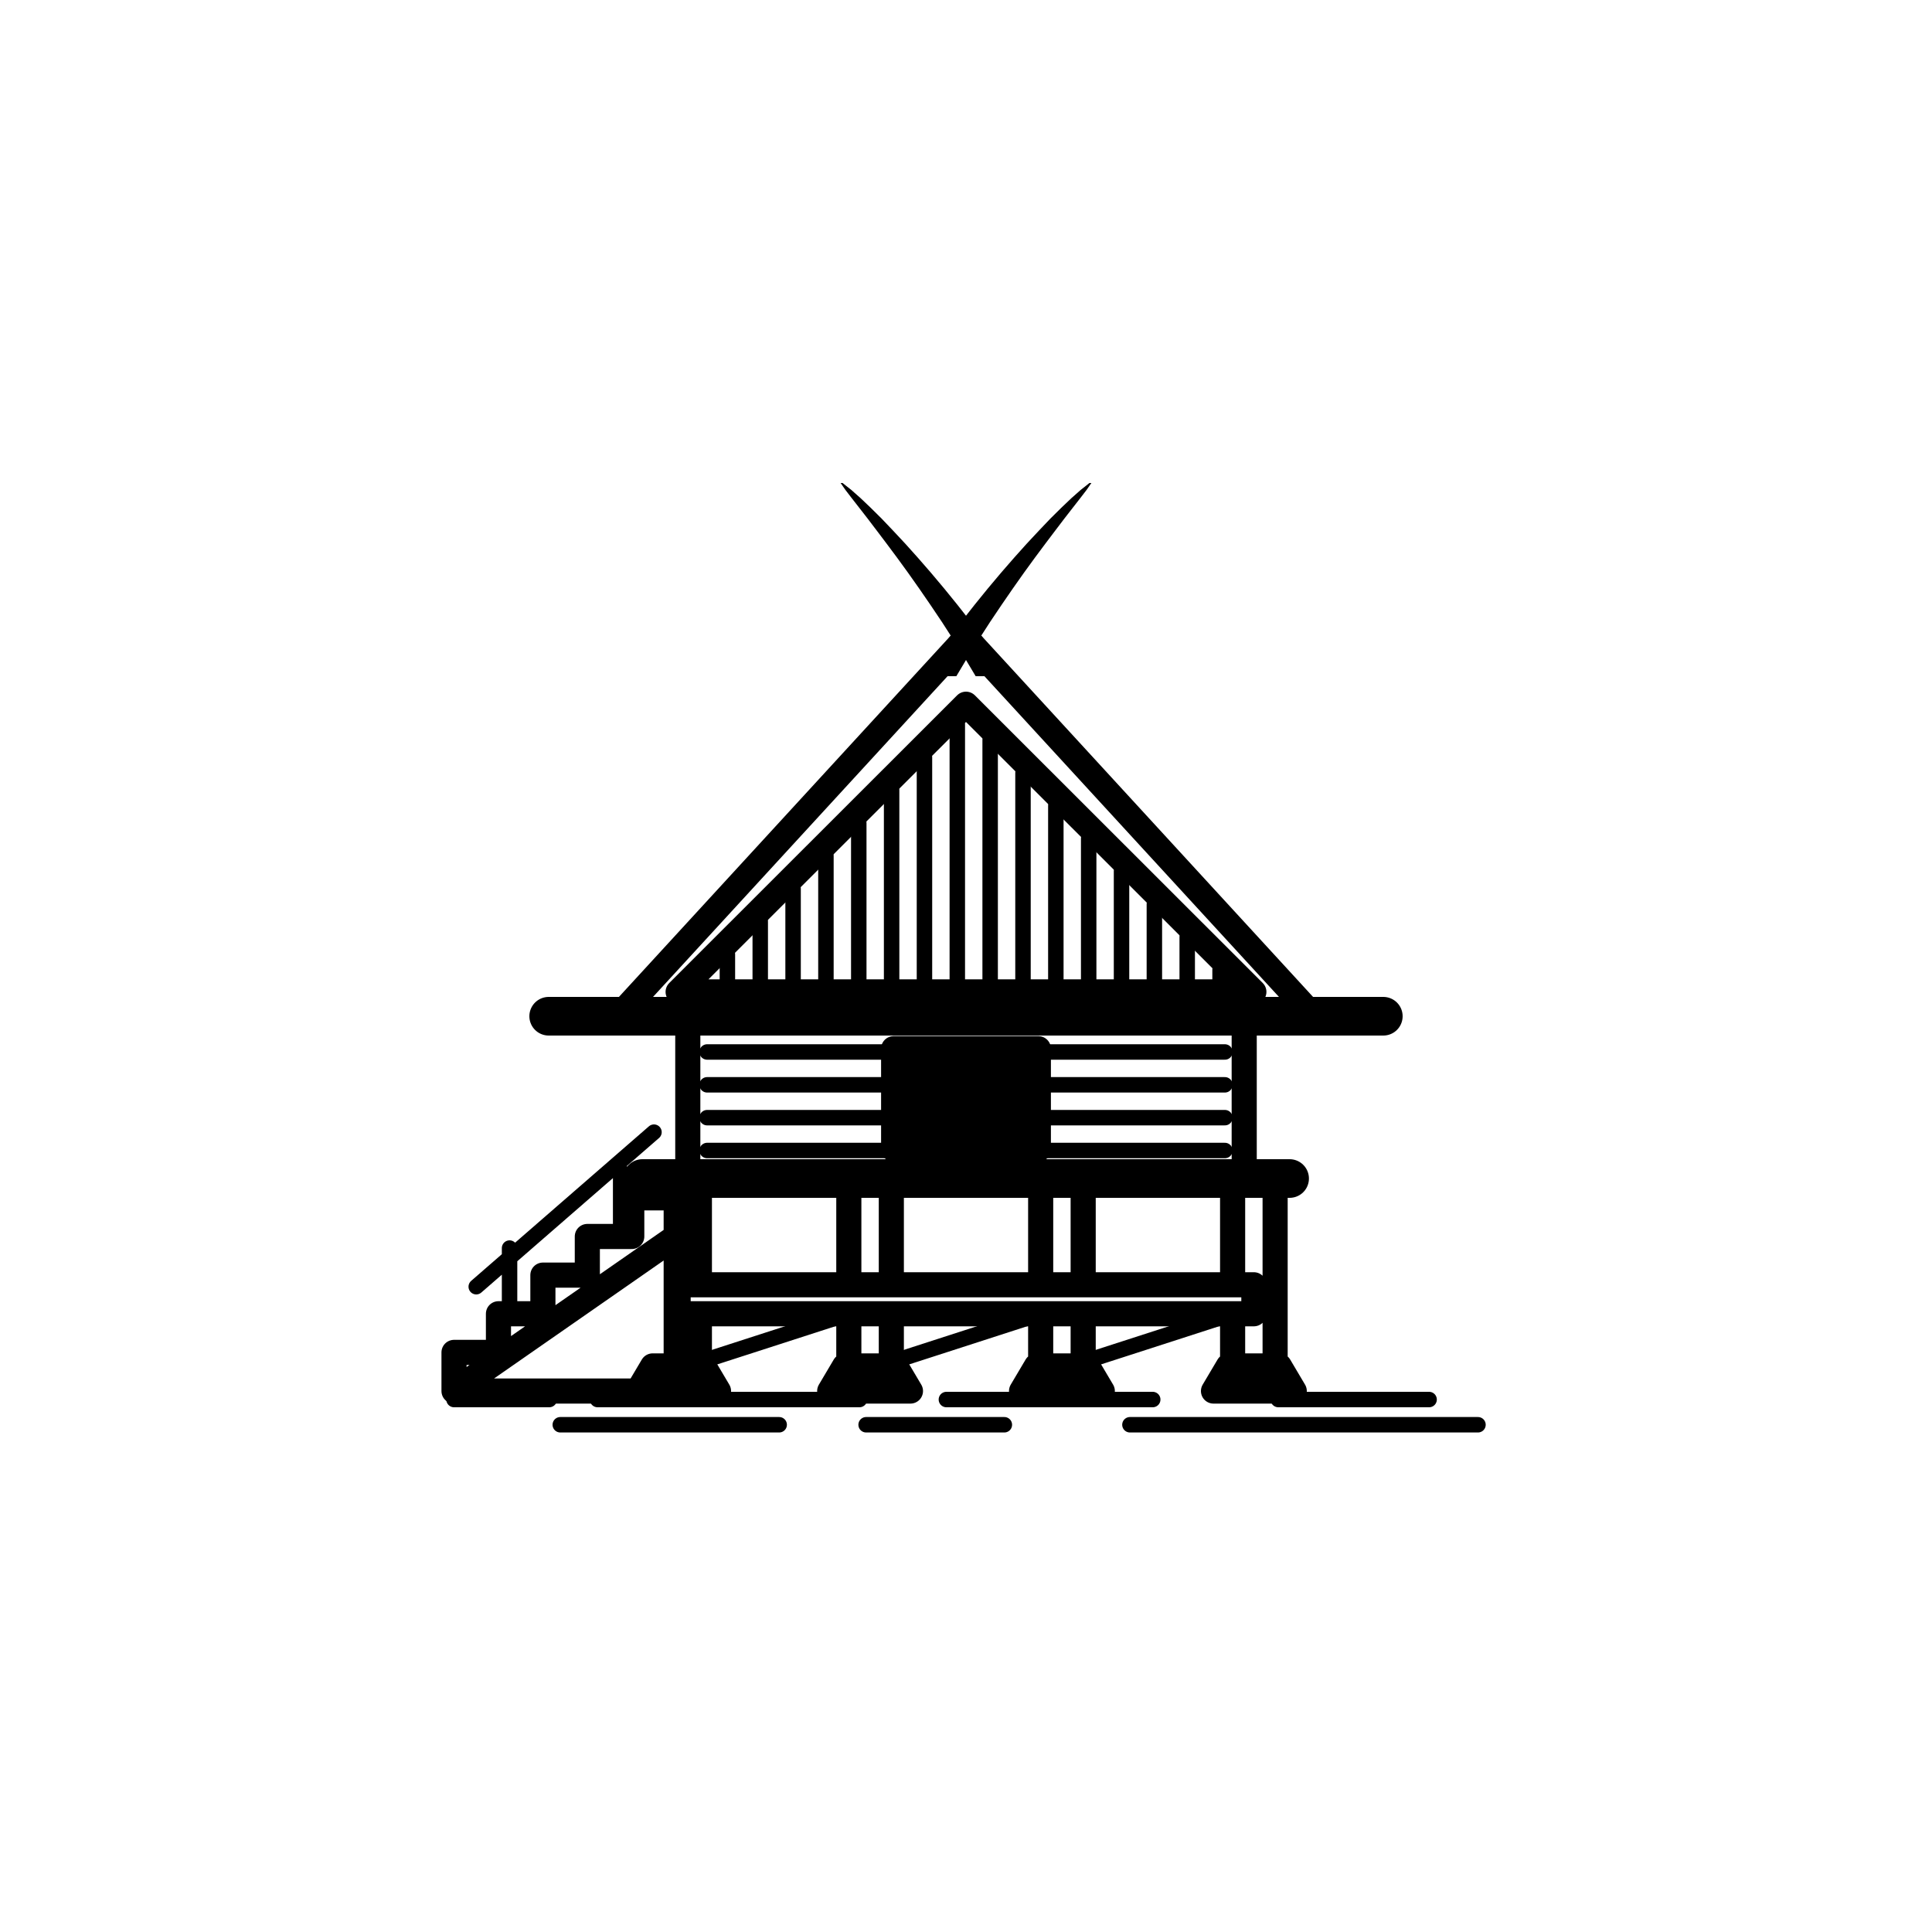
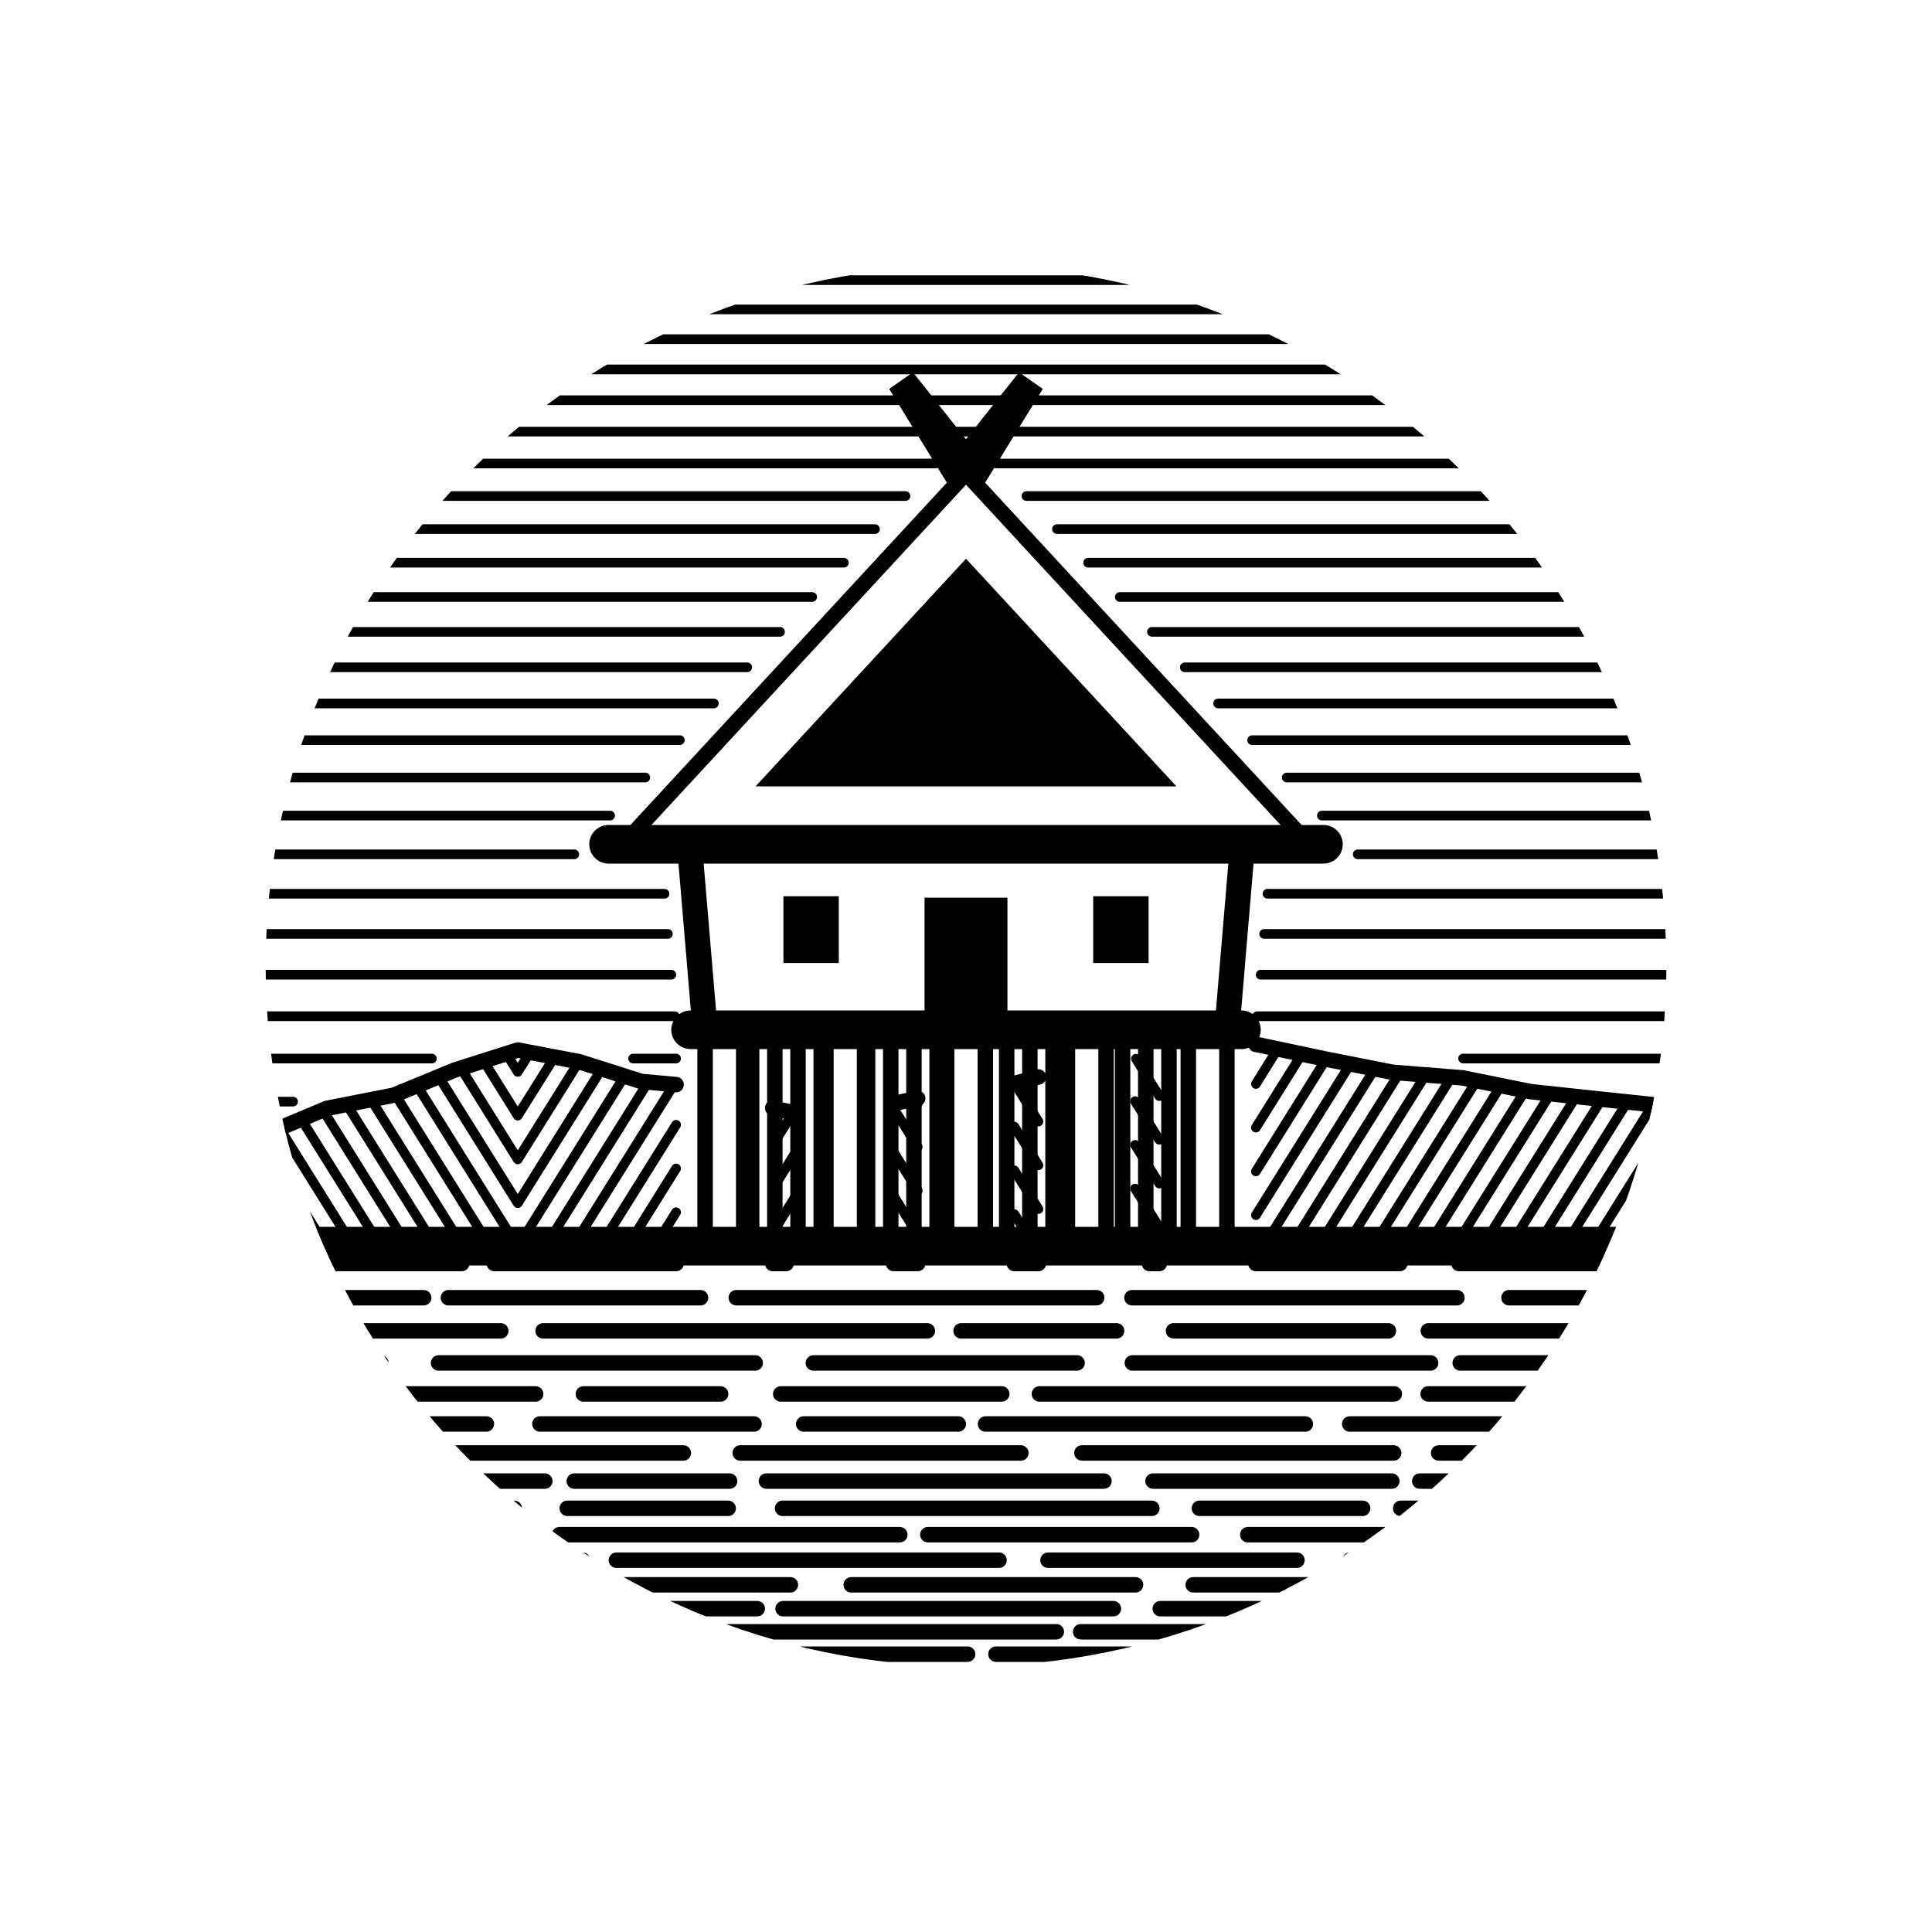
<svg xmlns="http://www.w3.org/2000/svg" viewBox="0 0 200 200">
  <defs>
    <clipPath id="w">
-       <path d="M26 100A74 74 0 1 1 174 100A74 74 0 1 1 26 100Z" />
+       <path d="M27.5 100A72.5 72.5 0 1 1 172.5 100A72.5 72.5 0 1 1 27.5 100Z" />
    </clipPath>
  </defs>
  <g clip-path="url(#w)" fill="none" stroke="#000" stroke-linecap="round" stroke-linejoin="round">
-     <path d="M93.71 109.76L106.29 109.76L106.29 117.78L93.71 117.78ZM101 70L99.86 68.09L98.69 66.22L97.51 64.39L96.32 62.62L95.15 60.92L94 59.29L92.88 57.75L91.8 56.3L90.78 54.95L89.83 53.7L88.96 52.58L88.18 51.58L87.52 50.72L87.02 50L87.22 50L88.13 50.72L89.1 51.58L90.15 52.58L91.28 53.7L92.47 54.95L93.73 56.3L95.03 57.75L96.37 59.29L97.74 60.92L99.12 62.62L100.51 64.39L101.89 66.22L103.26 68.09L104.6 70ZM95.4 70L96.74 68.09L98.11 66.22L99.49 64.39L100.88 62.62L102.26 60.92L103.63 59.29L104.97 57.75L106.27 56.3L107.53 54.95L108.72 53.7L109.85 52.58L110.9 51.58L111.87 50.72L112.78 50L112.98 50L112.48 50.72L111.82 51.58L111.04 52.58L110.17 53.7L109.22 54.95L108.2 56.3L107.12 57.75L106 59.29L104.85 60.92L103.68 62.62L102.49 64.39L101.31 66.22L100.14 68.09L99 70Z" fill="#000" stroke="none" />
-     <path d="M73.2 108.9L92.51 108.9M107.49 108.9L126.8 108.9M73.2 112.3L92.51 112.3M107.49 112.3L126.8 112.3M73.2 115.7L92.51 115.7M107.49 115.7L126.8 115.7M73.2 119.1L126.8 119.1M75.3 98.78L75.3 101.48M78.7 95.38L78.7 101.48M82.1 91.99L82.1 101.48M85.5 88.59L85.5 101.48M88.9 85.19L88.9 101.48M92.3 81.79L92.3 101.48M95.7 78.39L95.7 101.48M99.1 75L99.1 101.48M102.5 76.6L102.5 101.48M105.9 80L105.9 101.48M109.3 83.4L109.3 101.48M112.7 86.79L112.7 101.48M116.1 90.19L116.1 101.48M119.5 93.59L119.5 101.48M122.9 96.99L122.9 101.48M126.3 100.39L126.3 101.48M72.4 141L87.87 136M92.27 141L107.73 136M112.13 141L127.6 136M49.3 133.2L67.7 117.2M52.75 129.2L52.75 136M64.25 121.2L64.25 128M47 144.88L56.86 144.88M61.86 144.88L88.97 144.88M97.97 144.88L119.33 144.88M132.33 144.88L147.94 144.88M58 147.49L80.66 147.49M89.66 147.49L103.97 147.49M116.97 147.49L153 147.49" stroke-width="1.6" />
-     <path d="M71.2 105.2L128.8 105.2L128.8 122M127.6 122L112.13 122M107.73 122L92.27 122M87.87 122L72.4 122M71.2 122L71.2 105.2M92.51 108.56L107.49 108.56L107.49 118.98L92.51 118.98ZM64 105.2L100 66L136 105.2ZM70.2 102.68L100 72.9L129.8 102.68ZM68 122L72.4 122L72.4 133M72.4 136L72.4 141.4M72.4 144L70 144L68 144M68 124L68 122M66.02 144L67.56 141.4L72.84 141.4L74.38 144ZM87.87 122L92.27 122L92.27 133M92.27 136L92.27 141.4M92.27 144L87.87 144M87.87 141.4L87.87 136M87.87 133L87.87 122M85.89 144L87.43 141.4L92.71 141.4L94.25 144ZM107.73 122L112.13 122L112.13 133M112.13 136L112.13 141.4M112.13 144L107.73 144M107.73 141.4L107.73 136M107.73 133L107.73 122M105.75 144L107.29 141.4L112.57 141.4L114.11 144ZM127.6 122L132 122L132 141.4M132 144L127.6 144M127.6 141.4L127.6 136M127.6 133L127.6 122M125.62 144L127.16 141.4L132.44 141.4L133.98 144ZM70.2 133L129.8 133L129.8 136L70.2 136ZM47 144L47 140L51.6 140L51.6 136L56.2 136L56.2 132L60.8 132L60.8 128L65.4 128L65.4 124L70 124L70 144ZM47 144L70 128" stroke-width="2.6" />
-     <path d="M56.8 105.2L143.2 105.2M66.5 122L133.5 122" stroke-width="4" />
+     <path d="M95.71 92.93L104.29 92.93L104.29 105.6L95.71 105.6ZM81.1 92.78L86.83 92.78L86.83 99.69L81.1 99.69ZM113.17 92.78L118.9 92.78L118.9 99.69L113.17 99.69ZM78.22 81.4L100 57.84L121.78 81.4ZM101.8 47.74L94.51 38.54L92.05 40.26L98.2 50.26ZM101.8 50.26L107.95 40.26L105.49 38.54L98.2 47.74Z" fill="#000" stroke="none" />
+     <path d="M27.5 29L172.5 29M27.5 32.03L172.5 32.03M27.5 35.11L172.5 35.11M27.5 38.24L172.5 38.24M27.5 41.43L172.5 41.43M27.5 44.68L99.91 44.68M100.09 44.68L172.5 44.68M27.5 47.98L96.85 47.98M103.15 47.98L172.5 47.98M27.5 51.35L93.74 51.35M106.26 51.35L172.5 51.35M27.5 54.77L90.58 54.77M109.42 54.77L172.5 54.77M27.5 58.25L87.36 58.25M112.64 58.25L172.5 58.25M27.5 61.8L84.08 61.8M115.92 61.8L172.5 61.8M27.5 65.41L80.75 65.41M119.25 65.41L172.5 65.41M27.5 69.08L77.35 69.08M122.65 69.08L172.5 69.08M27.5 72.82L73.9 72.82M126.1 72.82L172.5 72.82M27.5 76.62L70.38 76.62M129.62 76.62L172.5 76.62M27.5 80.49L66.8 80.49M133.2 80.49L172.5 80.49M27.5 84.43L63.16 84.43M136.84 84.43L172.5 84.43M27.5 88.44L59.45 88.44M140.55 88.44L172.5 88.44M27.5 92.52L68.79 92.52M131.21 92.52L172.5 92.52M27.5 96.68L69.14 96.68M130.86 96.68L172.5 96.68M27.5 100.9L69.5 100.9M130.5 100.9L172.5 100.9M27.5 105.2L69.86 105.2M130.14 105.2L172.5 105.2M27.5 109.58L44.71 109.58M65.54 109.58L69.99 109.58M151.46 109.58L172.5 109.58M27.5 114.04L30.34 114.04M52.42 109.07L53.6 110.96M50.06 109.82L53.6 115.49M47.7 110.57L53.6 120.02M45.42 111.46L53.6 124.55M43.17 112.38L53.55 129M40.92 113.31L50.72 129M38.41 113.83L47.89 129M35.89 114.33L45.06 129M33.43 114.91L42.23 129M31.18 115.85L39.4 129M28.94 116.79L36.57 129M27.5 119.01L33.74 129M27.5 123.54L30.91 129M27.5 128.07L28.08 129M53.6 110.96L54.87 108.94M53.6 115.49L57.4 109.42M53.6 120.02L59.93 109.9M53.6 124.55L62.29 110.64M53.65 129L64.65 111.4M56.48 129L67.09 112.02M59.31 129L69.77 112.26M62.14 129L69.99 116.44M64.97 129L69.99 120.96M67.8 129L69.99 125.49M79.99 118.55L82.1 115.18M79.99 123.08L82.5 119.07M79.99 127.61L82.5 123.6M81.95 129L82.5 128.13M117.59 109.6L120.01 113.47M117.5 113.99L120.01 117.99M117.5 118.52L120.01 122.52M117.5 123.04L120.01 127.05M107.46 111.5L107.5 111.57M117.5 127.57L118.4 129M105.04 112.15L107.5 116.1M105 116.62L107.5 120.63M105 121.15L107.5 125.16M105 125.68L107.08 129M94.73 113.77L95 114.2M92.5 114.73L95 118.73M92.5 119.25L95 123.26M92.5 123.78L95 127.79M92.5 128.31L92.93 129M130.01 112.21L132.27 108.58M130.01 116.73L134.77 109.11M130.01 121.26L137.27 109.64M130.01 125.79L139.79 110.14M130.83 129L142.31 110.64M133.66 129L144.87 111.06M136.49 129L147.57 111.28M139.32 129L150.26 111.49M142.15 129L152.85 111.88M144.98 129L155.37 112.38M147.81 129L157.88 112.89M150.64 129L160.5 113.23M153.47 129L163.15 113.51M156.3 129L165.81 113.79M159.13 129L168.46 114.07M161.96 129L171.12 114.35M164.79 129L172.5 116.67M167.62 129L172.5 121.2M170.45 129L172.5 125.73" stroke-width="1" />
+     <path d="M27.5 117.4L33.86 114.73L40.78 113.37L47.08 110.77L53.6 108.7L59.97 109.91L66.38 111.95L69.99 112.28M79.99 114.7L82.5 115.27M92.5 114.23L95 113.71M105 112.16L107.5 111.49M130.01 108.12L130.17 108.14L137.3 109.65L144.13 111L151.4 111.58L158.48 113.01L165.48 113.76L172.5 114.5M27.5 130.8L47.8 130.8M51.17 130.8L69.99 130.8M79.99 130.8L81.38 130.8M92.5 130.8L95 130.8M105 130.8L107.5 130.8M118.99 130.8L120.01 130.8M130.01 130.8L144.91 130.8M151.03 130.8L170.99 130.8M27.5 134.34L43.86 134.34M46.42 134.34L72.52 134.34M76.22 134.34L113.53 134.34M117.18 134.34L150.82 134.34M156.21 134.34L172.5 134.34M27.5 137.77L31.05 137.77M34.64 137.77L51.84 137.77M56.22 137.77L96 137.77M99.49 137.77L115.59 137.77M121.48 137.77L143.73 137.77M147.86 137.77L172.5 137.77M27.5 141.09L39.43 141.09M45.4 141.09L78.18 141.09M84.2 141.09L111.5 141.09M117.22 141.09L148.1 141.09M151.16 141.09L172.5 141.09M27.5 144.3L55.45 144.3M60.39 144.3L74.6 144.3M80.82 144.3L103.7 144.3M107.6 144.3L144.34 144.3M147.84 144.3L166.4 144.3M27.5 147.41L50.35 147.41M55.89 147.41L78.06 147.41M83.2 147.41L99.2 147.41M102.02 147.41L135.13 147.41M139.72 147.41L160.31 147.41M166.53 147.41L172.5 147.41M27.5 150.41L29.84 150.41M34.47 150.41L70.74 150.41M76.63 150.41L105.68 150.41M112 150.41L144.27 150.41M148.93 150.41L165.79 150.41M169.46 150.41L172.5 150.41M27.5 153.32L56.4 153.32M59.45 153.32L75.53 153.32M79.34 153.32L114.28 153.32M119.36 153.32L144.08 153.32M146.97 153.32L168.53 153.32M27.5 156.14L53.24 156.14M58.72 156.14L75.38 156.14M81.01 156.14L119.24 156.14M124.16 156.14L141.06 156.14M145 156.14L169.48 156.14M27.5 158.87L55.21 158.87M57.92 158.87L93.15 158.87M96.05 158.87L123.36 158.87M129.17 158.87L148.62 158.87M153.51 158.87L170.13 158.87M27.5 161.51L34.84 161.51M40.07 161.51L60.3 161.51M63.81 161.51L103.42 161.51M108.49 161.51L134.26 161.51M139.73 161.51L154.74 161.51M159.71 161.51L172.5 161.51M27.5 164.06L47.28 164.06M51.12 164.06L81.82 164.06M88.12 164.06L117.55 164.06M123.52 164.06L157.63 164.06M161.27 164.06L172.5 164.06M27.5 166.53L46.57 166.53M52.63 166.53L78.39 166.53M81.06 166.53L115.26 166.53M120.11 166.53L141.55 166.53M147.62 166.53L172.5 166.53M27.5 168.92L44.92 168.92M50.64 168.92L71.77 168.92M75.44 168.92L109.35 168.92M111.87 168.92L142.99 168.92M147.61 168.92L168.64 168.92M27.5 171.24L45.95 171.24M51.14 171.24L76.22 171.24M80.99 171.24L100.17 171.24M103.1 171.24L126.76 171.24M131.25 171.24L146.88 171.24M151.82 171.24L172.5 171.24M121.01 106.6L121.01 129M118.61 106.6L118.61 129M116.21 106.6L116.21 129M109.01 106.6L109.01 129M106.61 106.6L106.61 129M104.21 106.6L104.21 129M97.01 106.6L97.01 129M94.61 106.6L94.61 129M92.21 106.6L92.21 129M89.81 106.6L89.81 129M85.01 106.6L85.01 129M82.61 106.6L82.61 129M80.21 106.6L80.21 129M77.81 106.6L77.81 129M72.99 106.6L76.99 106.6L76.99 129L72.99 129ZM85.5 106.6L89.5 106.6L89.5 129L85.5 129ZM98 106.6L102 106.6L102 129L98 129ZM110.5 106.6L114.5 106.6L114.5 129L110.5 129ZM123.01 106.6L127.01 106.6L127.01 129L123.01 129ZM64.5 87.4L100 49L135.5 87.4Z" stroke-width="1.6" />
+     <path d="M71.37 87.4L128.63 87.4L127.01 106.6L72.99 106.6Z" stroke-width="2.6" />
+     <path d="M71.49 106.6L128.51 106.6M63 87.4L137 87.4M27.5 129L172.5 129" stroke-width="4" />
  </g>
</svg>
